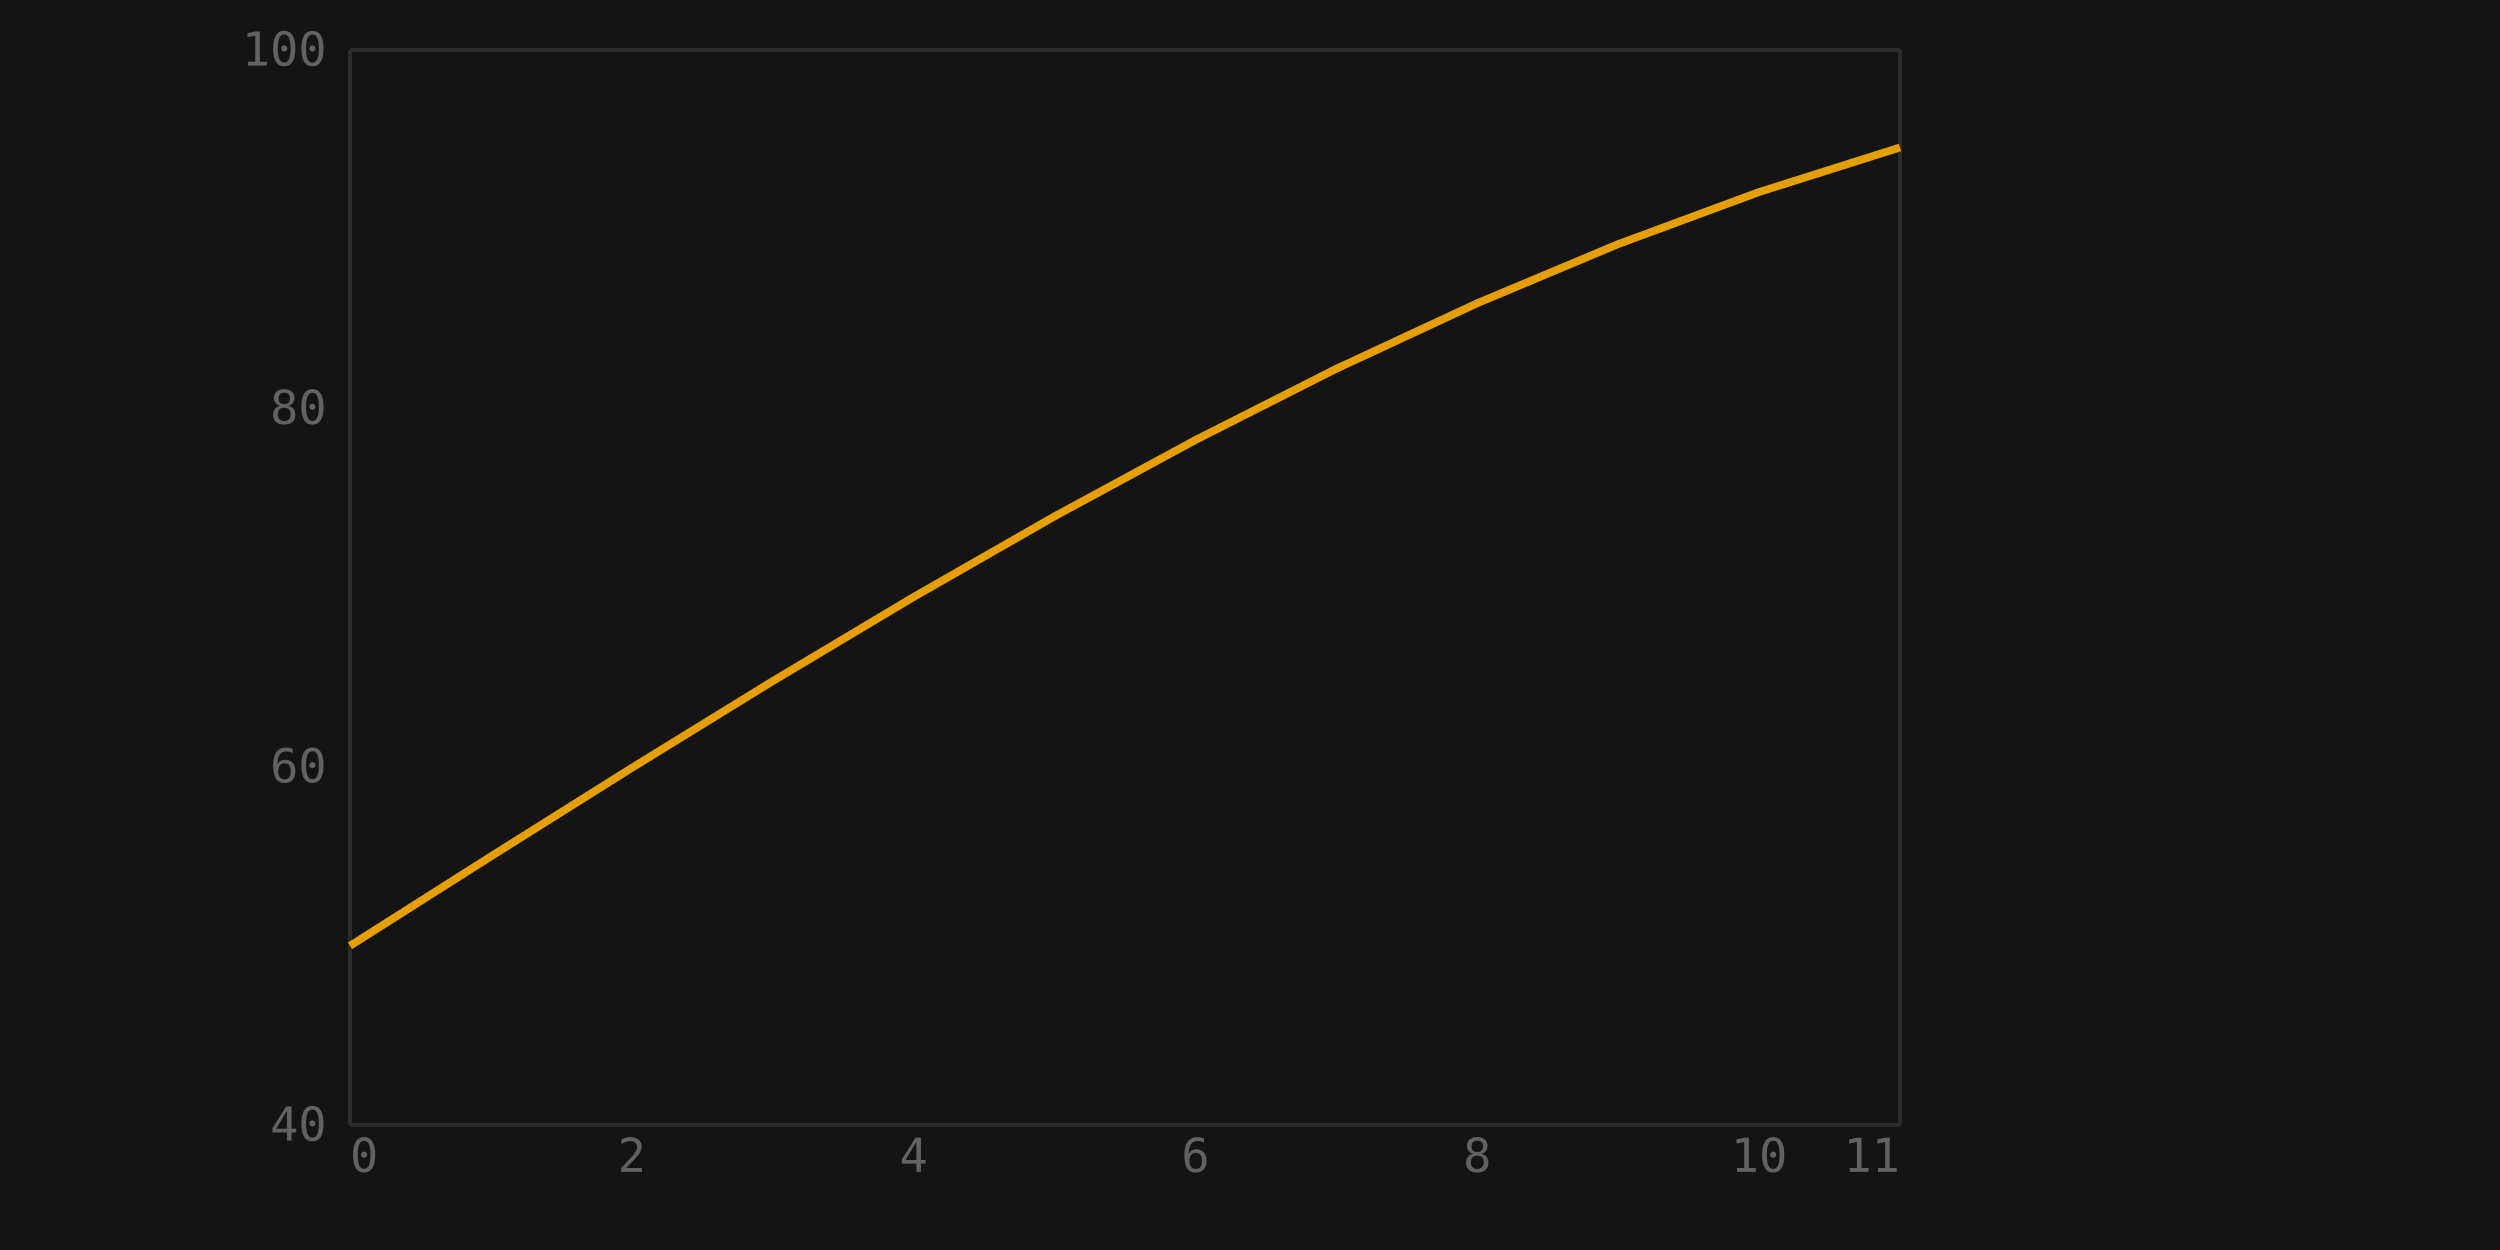
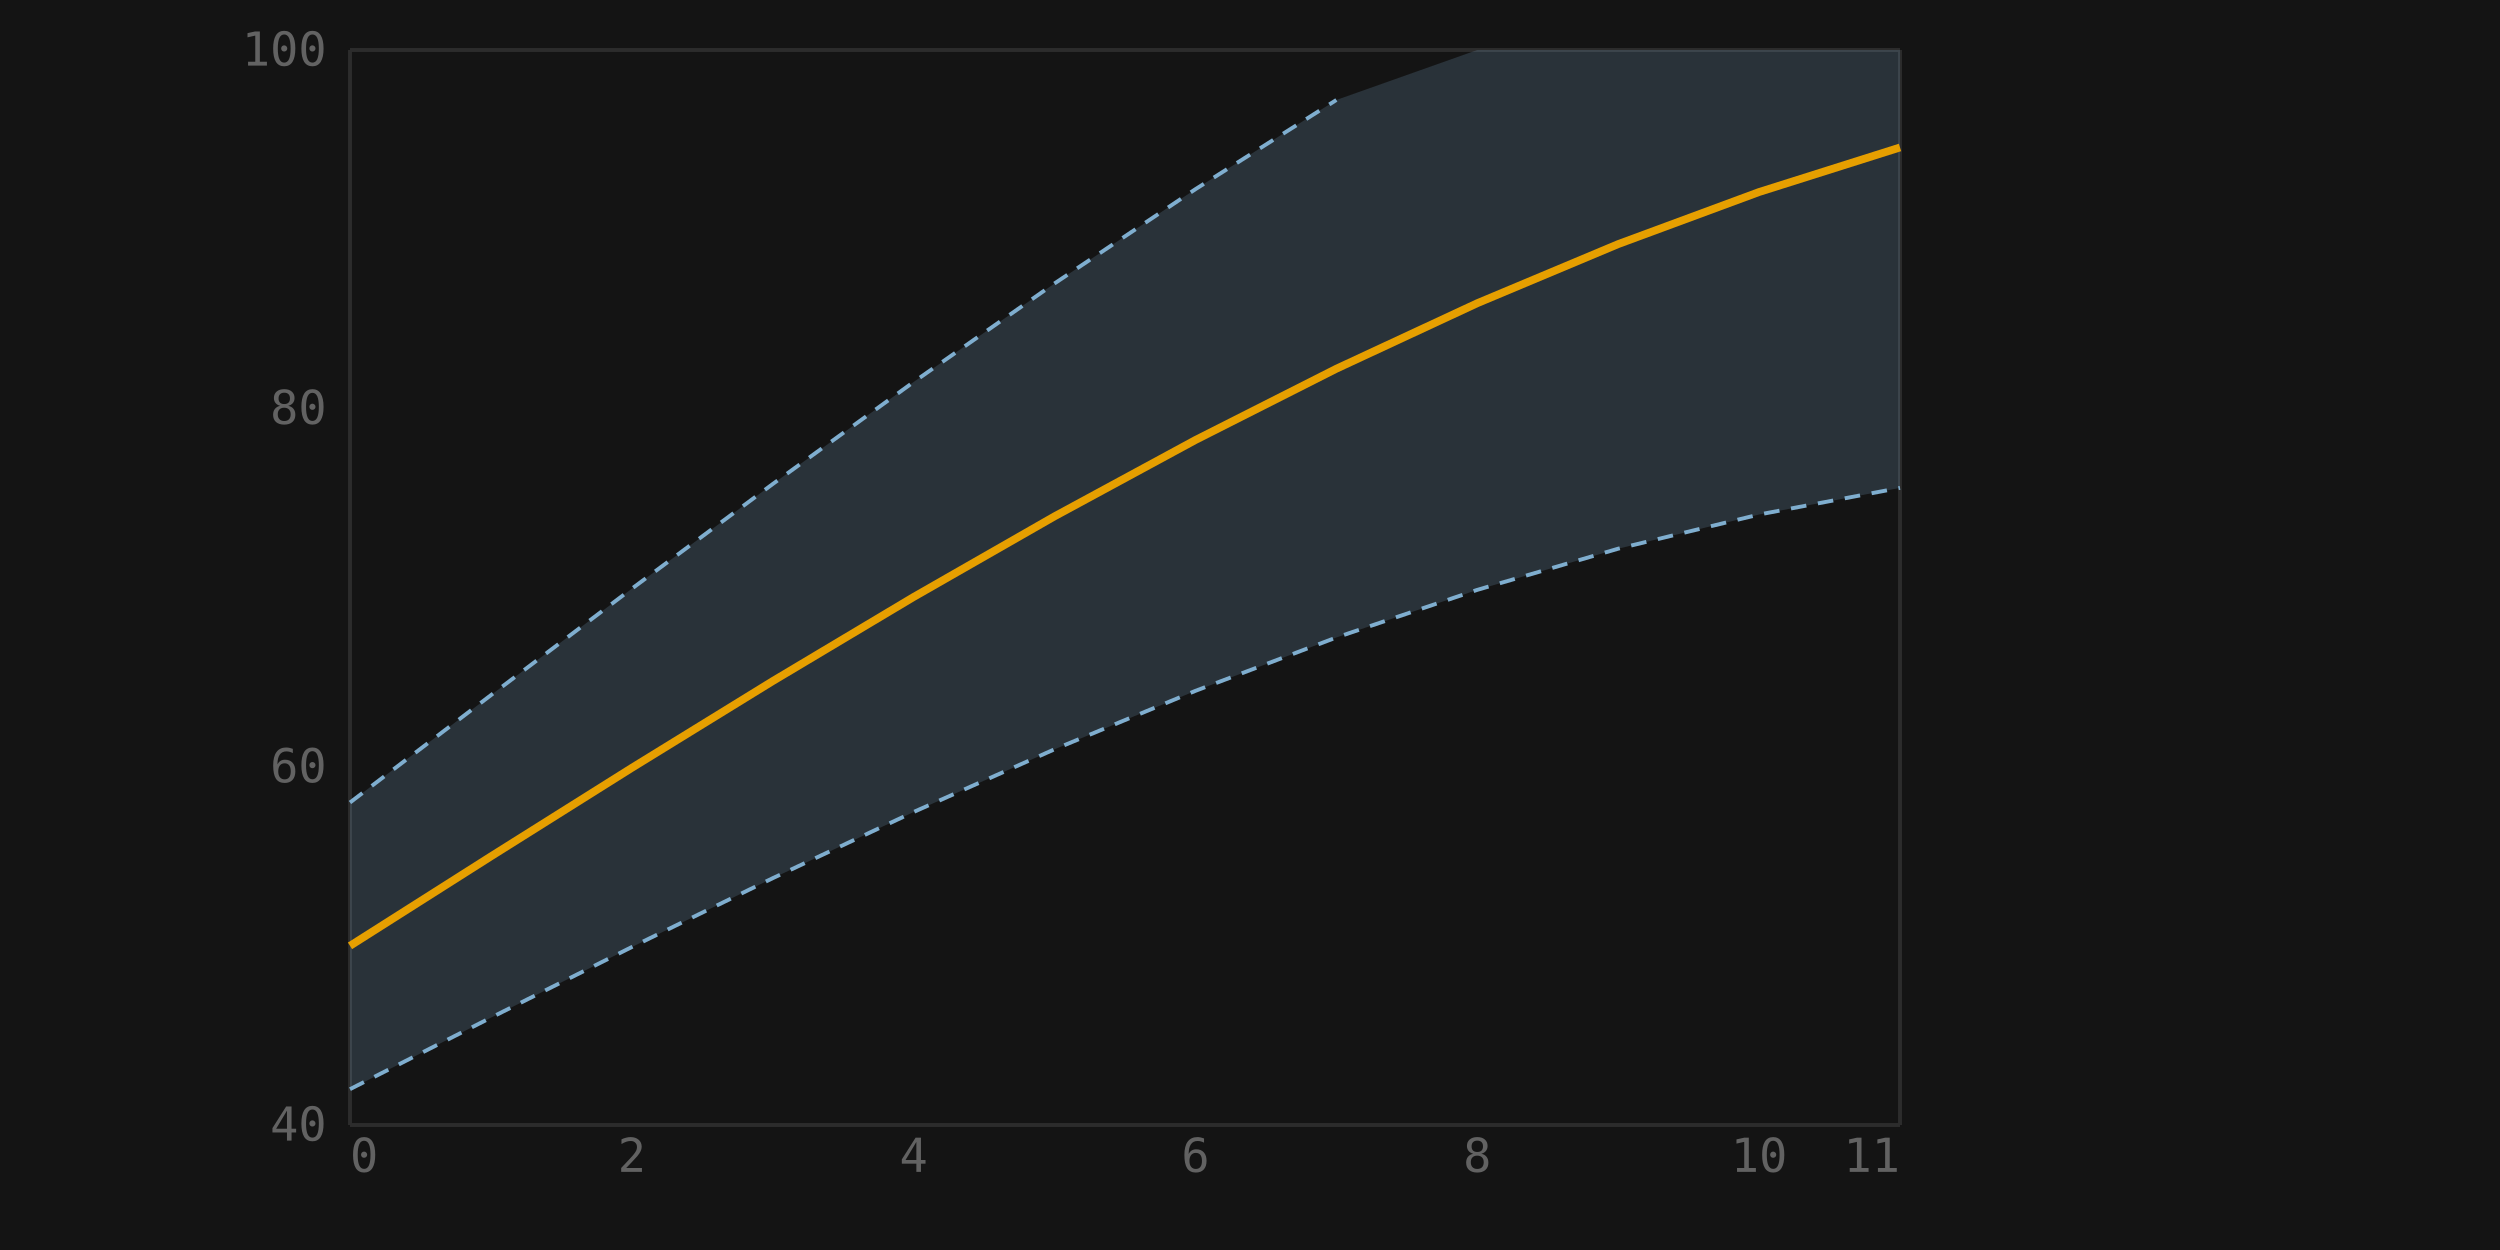
<svg xmlns="http://www.w3.org/2000/svg" viewBox="0 0 640 320" width="640" height="320">
  <rect width="100%" height="100%" fill="#141414" />
  <line x1="89.6" y1="12.8" x2="89.6" y2="288" stroke="#2c2c2c" stroke-width="1" />
  <line x1="89.6" y1="288" x2="486.4" y2="288" stroke="#2c2c2c" stroke-width="1" />
  <line x1="486.4" y1="12.8" x2="486.4" y2="288" stroke="#2c2c2c" stroke-width="1" />
  <line x1="89.6" y1="12.8" x2="486.4" y2="12.8" stroke="#2c2c2c" stroke-width="1" />
  <text x="83.6" y="292" text-anchor="end" font-size="12" font-family="monospace" fill="#626262">40</text>
  <text x="83.6" y="200.267" text-anchor="end" font-size="12" font-family="monospace" fill="#626262">60</text>
  <text x="83.6" y="108.533" text-anchor="end" font-size="12" font-family="monospace" fill="#626262">80</text>
  <text x="83.6" y="16.8" text-anchor="end" font-size="12" font-family="monospace" fill="#626262">100</text>
  <text x="89.6" y="300" text-anchor="start" font-size="12" font-family="monospace" fill="#626262">0</text>
  <text x="161.745" y="300" text-anchor="middle" font-size="12" font-family="monospace" fill="#626262">2</text>
  <text x="233.891" y="300" text-anchor="middle" font-size="12" font-family="monospace" fill="#626262">4</text>
  <text x="306.036" y="300" text-anchor="middle" font-size="12" font-family="monospace" fill="#626262">6</text>
  <text x="378.182" y="300" text-anchor="middle" font-size="12" font-family="monospace" fill="#626262">8</text>
  <text x="450.327" y="300" text-anchor="middle" font-size="12" font-family="monospace" fill="#626262">10</text>
  <text x="486.4" y="300" text-anchor="end" font-size="12" font-family="monospace" fill="#626262">11</text>
+   <path d="M89.6 205.44 L125.673 177.958 L161.745 150.705 L197.818 123.907 L233.891 97.787 L269.964 72.558 L306.036 48.429 L342.109 25.593 L378.182 12.8 L414.255 12.8 L450.327 12.8 L486.4 12.8 L486.4 124.896 L450.327 131.716 L414.255 140.464 L378.182 151.006 L342.109 163.193 L306.036 176.855 L269.964 191.812 L233.891 207.867 L197.818 224.814 L161.745 242.439 L125.673 260.518 L89.6 278.827 Z" fill="#7faecf" fill-opacity="0.2" stroke="none" stroke-width="1" />
+   <path d="M89.6 205.44 L125.673 177.958 L161.745 150.705 L197.818 123.907 L233.891 97.787 L269.964 72.558 L306.036 48.429 L342.109 25.593" fill="none" stroke="#7faecf" stroke-width="1" stroke-dasharray="4 3" />
+   <path d="M89.6 278.827 L125.673 260.518 L161.745 242.439 L197.818 224.814 L233.891 207.867 L269.964 191.812 L306.036 176.855 L342.109 163.193 L378.182 151.006 L414.255 140.464 L450.327 131.716 L486.4 124.896" fill="none" stroke="#7faecf" stroke-width="1" stroke-dasharray="4 3" />
  <path d="M89.6 242.133 L125.673 219.238 L161.745 196.572 L197.818 174.361 L233.891 152.827 L269.964 132.185 L306.036 112.642 L342.109 94.393 L378.182 77.62 L414.255 62.49 L450.327 49.156 L486.4 37.75" fill="none" stroke="#e69f00" stroke-width="2" />
</svg>
